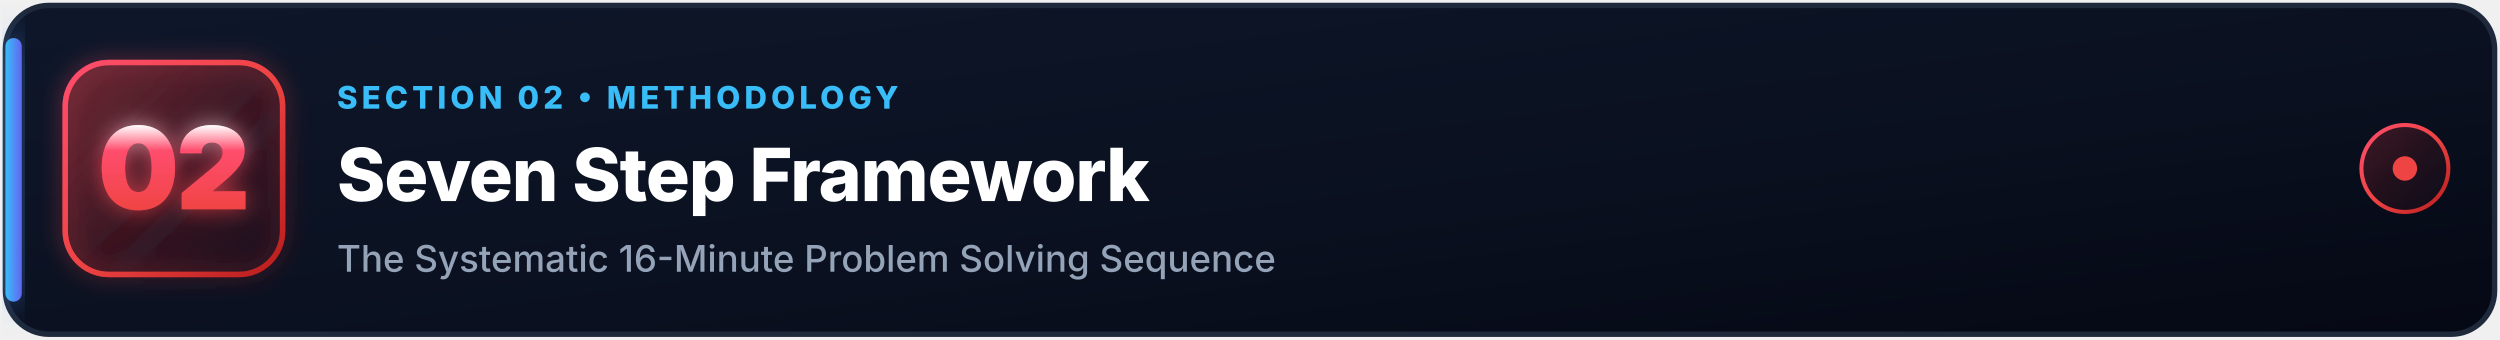
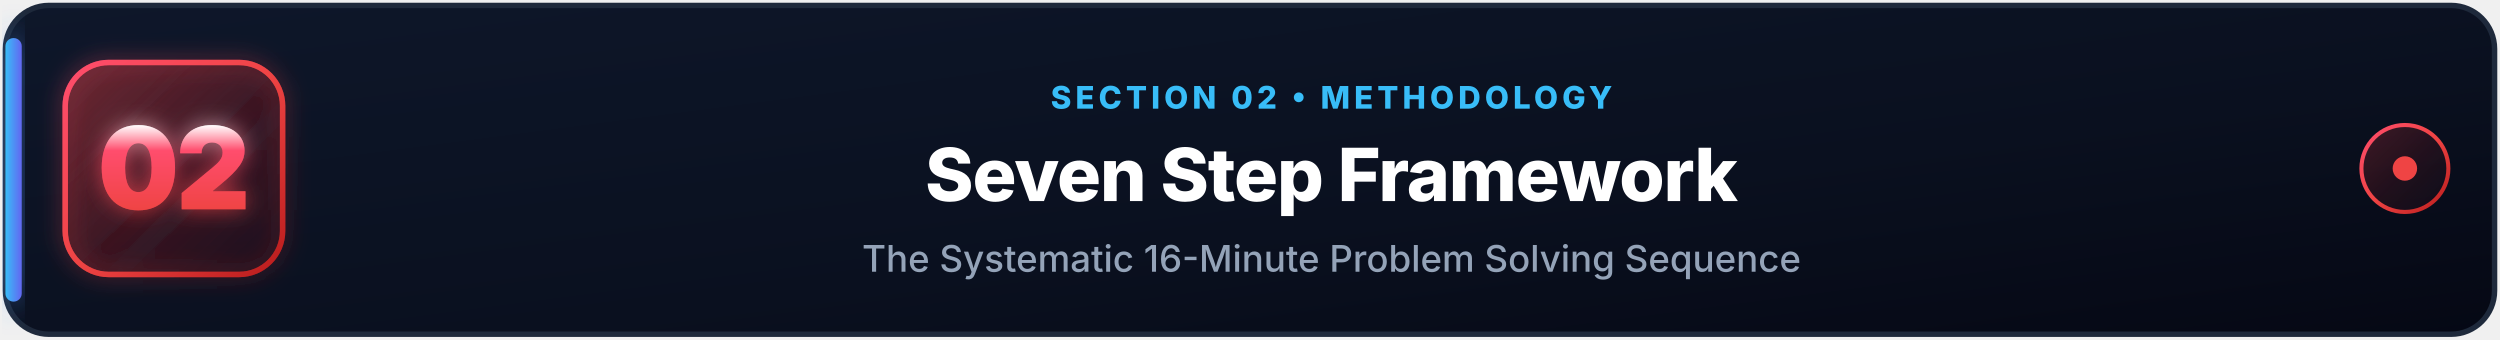
<svg xmlns="http://www.w3.org/2000/svg" viewBox="0 0 920 125" width="100%" height="125" fill="none">
  <defs>
    <linearGradient id="hGrad_header_02" x1="0%" y1="0%" x2="100%" y2="0%">
      <stop offset="0%" stop-color="#38bdf8" />
      <stop offset="100%" stop-color="#6366f1" />
    </linearGradient>
    <linearGradient id="hBg_header_02" x1="0%" y1="0%" x2="100%" y2="100%">
      <stop offset="0%" stop-color="#0e172a" />
      <stop offset="60%" stop-color="#0a101f" />
      <stop offset="100%" stop-color="#050814" />
    </linearGradient>
    <linearGradient id="redBadgeBg_header_02" x1="0%" y1="0%" x2="100%" y2="100%">
      <stop offset="0%" stop-color="#ef4444" stop-opacity="0.24" />
      <stop offset="50%" stop-color="#dc2626" stop-opacity="0.12" />
      <stop offset="100%" stop-color="#991b1b" stop-opacity="0.05" />
    </linearGradient>
    <linearGradient id="redBorder_header_02" x1="0%" y1="0%" x2="100%" y2="100%">
      <stop offset="0%" stop-color="#ff4d6d" />
      <stop offset="50%" stop-color="#ef4444" />
      <stop offset="100%" stop-color="#b91c1c" />
    </linearGradient>
    <linearGradient id="redNumGrad_header_02" x1="0%" y1="0%" x2="0%" y2="100%">
      <stop offset="0%" stop-color="#ffffff" />
      <stop offset="30%" stop-color="#ff4d6d" />
      <stop offset="100%" stop-color="#ef4444" />
    </linearGradient>
    <filter id="redGlow_header_02" x="-30%" y="-30%" width="160%" height="160%">
      <feGaussianBlur stdDeviation="4" result="blur" />
      <feComposite in="SourceGraphic" in2="blur" operator="over" />
    </filter>
    <filter id="hGlow_header_02" x="-20%" y="-30%" width="140%" height="160%">
      <feGaussianBlur stdDeviation="6" result="blur" />
      <feComposite in="SourceGraphic" in2="blur" operator="over" />
    </filter>
  </defs>
  <style>
    .topic-tag { font-family: system-ui, -apple-system, sans-serif; font-weight: 800; font-size: 11.5px; letter-spacing: 1.5px; fill: #38bdf8; }
    .topic-title { font-family: system-ui, -apple-system, sans-serif; font-weight: 800; font-size: 27px; fill: #ffffff; letter-spacing: -0.4px; }
    .topic-sub { font-family: system-ui, -apple-system, sans-serif; font-weight: 500; font-size: 13.5px; fill: #94a3b8; }
    .topic-num-2digit { font-family: system-ui, -apple-system, sans-serif; font-weight: 900; font-size: 42px; fill: url(#redNumGrad_header_02); letter-spacing: -1px; }
    .topic-num-word { font-family: system-ui, -apple-system, sans-serif; font-weight: 900; font-size: 20px; fill: url(#redNumGrad_header_02); letter-spacing: 1px; }
  </style>
  <rect x="2" y="2" width="916" height="121" rx="16" fill="url(#hBg_header_02)" stroke="#1e293b" stroke-width="2" />
  <rect x="2" y="14" width="6" height="97" rx="3" fill="url(#hGrad_header_02)" filter="url(#hGlow_header_02)" />
  <g transform="translate(24, 23)">
    <rect width="80" height="78" rx="16" fill="url(#redBadgeBg_header_02)" stroke="url(#redBorder_header_02)" stroke-width="2" filter="url(#redGlow_header_02)" opacity="0.6" />
    <rect width="80" height="78" rx="16" fill="url(#redBadgeBg_header_02)" stroke="url(#redBorder_header_02)" stroke-width="2" />
    <text x="40" y="54" text-anchor="middle" class="topic-num-2digit" fill="#ff1744" filter="url(#redGlow_header_02)" opacity="0.7">02</text>
    <text x="40" y="54" text-anchor="middle" class="topic-num-2digit">02</text>
  </g>
-   <g transform="translate(124, 20)">
-     <text x="0" y="20" class="topic-tag">SECTION 02 • METHODOLOGY</text>
-     <text x="0" y="54" class="topic-title">Seven Step Framework</text>
-     <text x="0" y="80" class="topic-sub">The Systematic 16-Minute Problem Solving Sequence</text>
+   <g transform="translate(490, 20)">
+     <text x="0" y="20" text-anchor="middle" class="topic-tag">SECTION 02 • METHODOLOGY</text>
+     <text x="0" y="54" text-anchor="middle" class="topic-title">Seven Step Framework</text>
+     <text x="0" y="80" text-anchor="middle" class="topic-sub">The Systematic 16-Minute Problem Solving Sequence</text>
  </g>
  <g transform="translate(885, 62)">
    <circle cx="0" cy="0" r="16" fill="url(#redBadgeBg_header_02)" stroke="url(#redBorder_header_02)" stroke-width="1.5" />
    <circle cx="0" cy="0" r="4.5" fill="#ef4444" />
  </g>
</svg>
